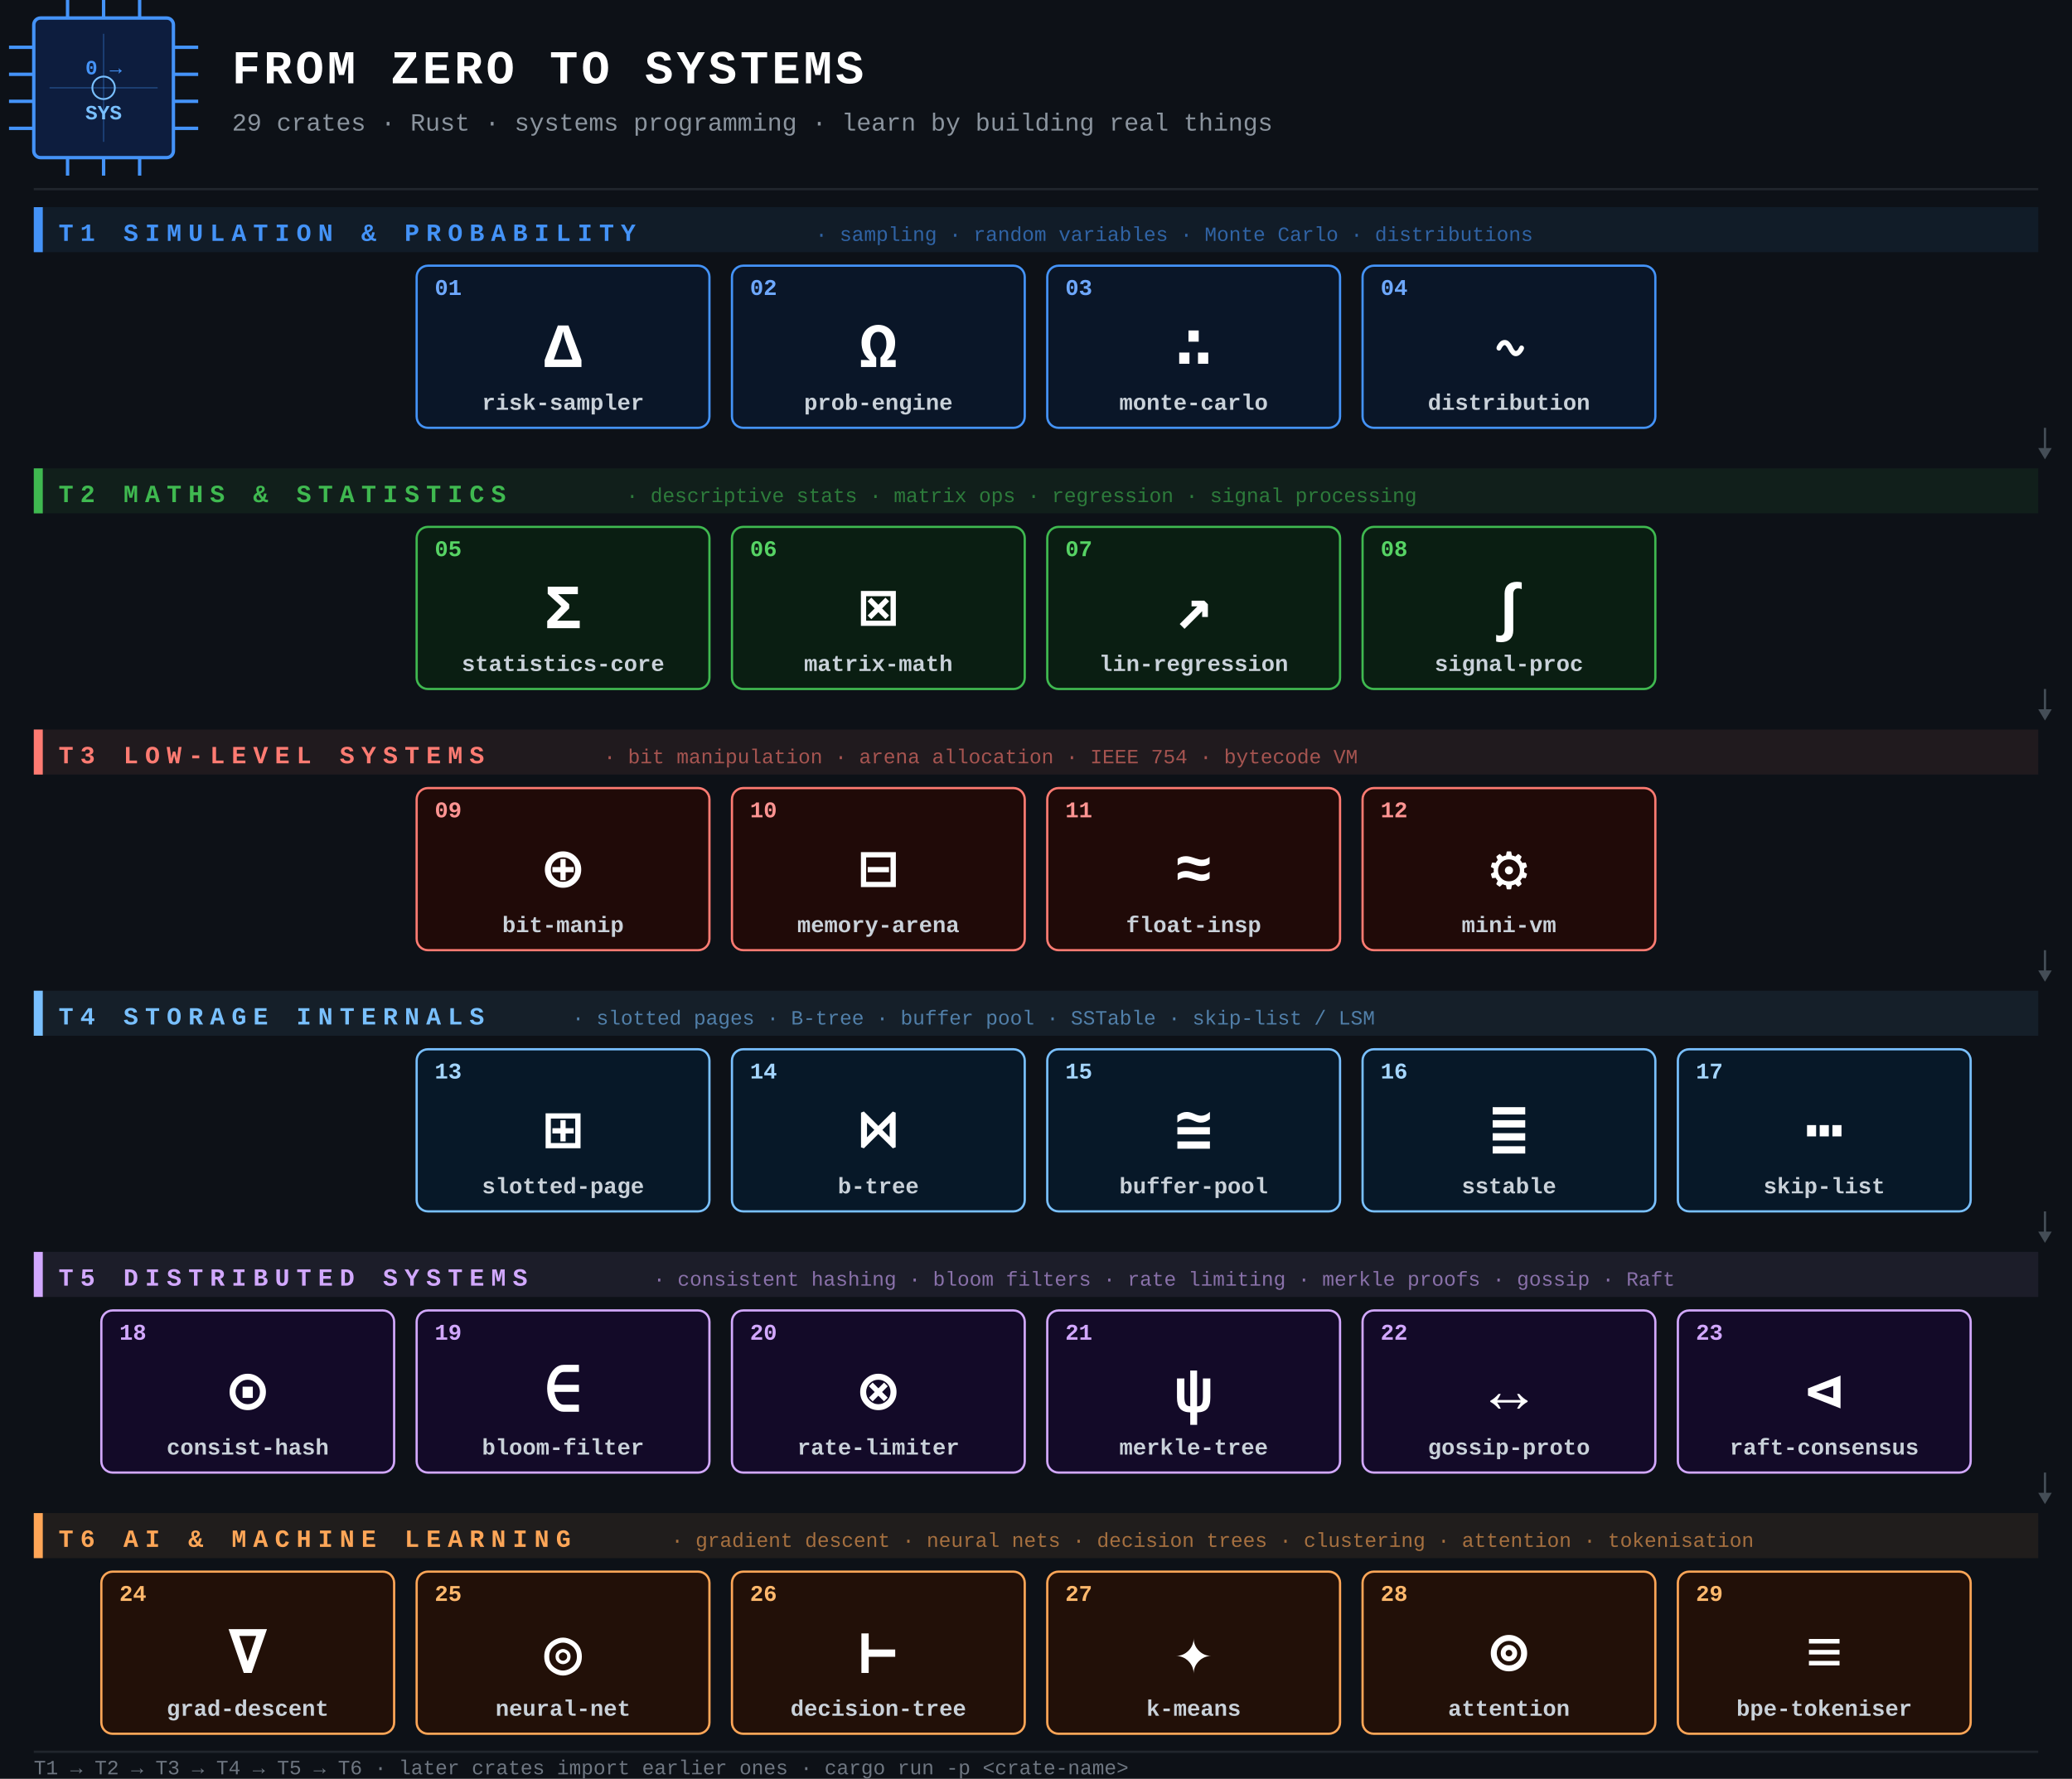
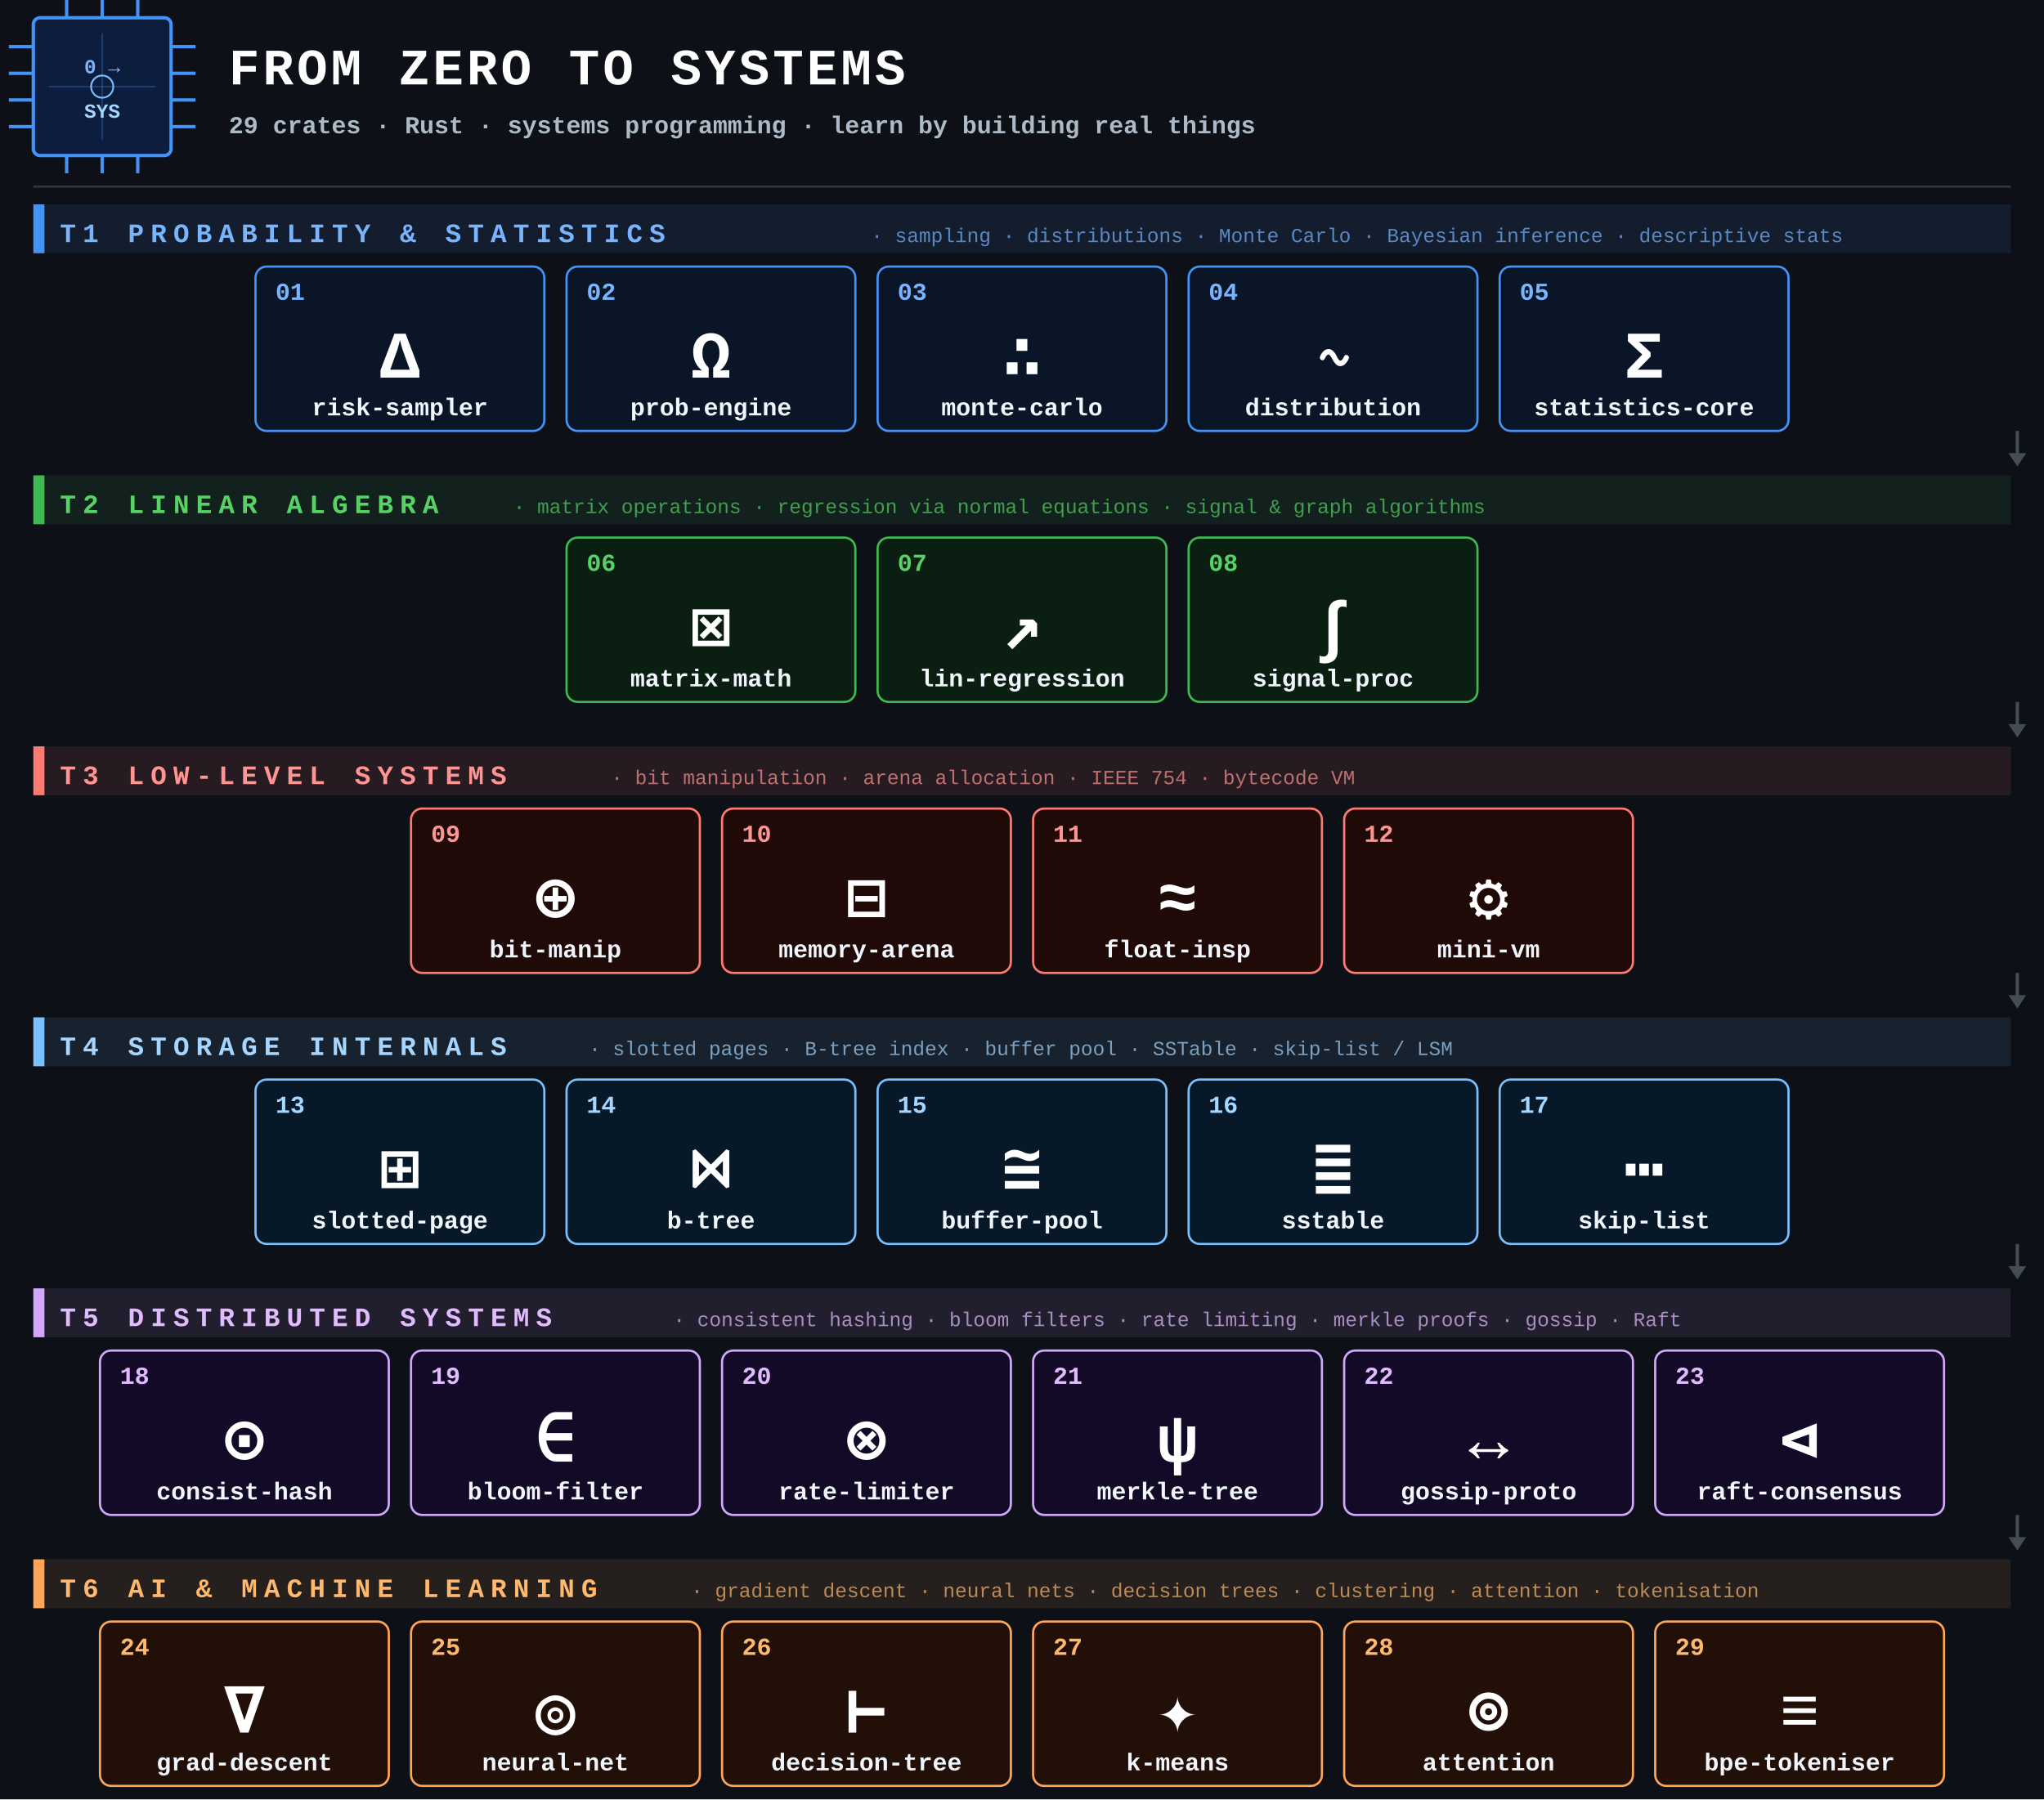
- <svg xmlns="http://www.w3.org/2000/svg" width="920" height="790" viewBox="0 0 920 790">
-   <rect width="920" height="790" fill="#0d1117" />
+ <svg xmlns="http://www.w3.org/2000/svg" width="920" height="810" viewBox="0 0 920 810">
+   <rect width="920" height="810" fill="#0d1117" />
  <rect x="15" y="8" width="62" height="62" fill="#0d1d3e" stroke="#4493f8" stroke-width="1.5" rx="3" />
  <line x1="4" y1="21" x2="15" y2="21" stroke="#4493f8" stroke-width="1.5" />
  <line x1="4" y1="33" x2="15" y2="33" stroke="#4493f8" stroke-width="1.5" />
  <line x1="4" y1="45" x2="15" y2="45" stroke="#4493f8" stroke-width="1.5" />
  <line x1="4" y1="57" x2="15" y2="57" stroke="#4493f8" stroke-width="1.5" />
  <line x1="77" y1="21" x2="88" y2="21" stroke="#4493f8" stroke-width="1.5" />
  <line x1="77" y1="33" x2="88" y2="33" stroke="#4493f8" stroke-width="1.5" />
  <line x1="77" y1="45" x2="88" y2="45" stroke="#4493f8" stroke-width="1.5" />
  <line x1="77" y1="57" x2="88" y2="57" stroke="#4493f8" stroke-width="1.5" />
  <line x1="30" y1="0" x2="30" y2="8" stroke="#4493f8" stroke-width="1.5" />
  <line x1="46" y1="0" x2="46" y2="8" stroke="#4493f8" stroke-width="1.5" />
  <line x1="62" y1="0" x2="62" y2="8" stroke="#4493f8" stroke-width="1.5" />
  <line x1="30" y1="70" x2="30" y2="78" stroke="#4493f8" stroke-width="1.5" />
  <line x1="46" y1="70" x2="46" y2="78" stroke="#4493f8" stroke-width="1.5" />
  <line x1="62" y1="70" x2="62" y2="78" stroke="#4493f8" stroke-width="1.5" />
  <line x1="22" y1="39" x2="70" y2="39" stroke="#4493f8" stroke-width="0.5" opacity="0.4" />
  <line x1="46" y1="15" x2="46" y2="63" stroke="#4493f8" stroke-width="0.5" opacity="0.4" />
  <circle cx="46" cy="39" r="5" fill="none" stroke="#79c0ff" stroke-width="0.8" />
-   <text x="46" y="33" text-anchor="middle" fill="#4493f8" font-family="'Courier New',monospace" font-size="9" font-weight="bold">0 →</text>
-   <text x="46" y="53" text-anchor="middle" fill="#79c0ff" font-family="'Courier New',monospace" font-size="9" font-weight="bold">SYS</text>
-   <text x="103" y="37" fill="#ffffff" font-family="'Courier New',monospace" font-size="21" font-weight="bold" letter-spacing="1.5">FROM ZERO TO SYSTEMS</text>
-   <text x="103" y="58" fill="#8b949e" font-family="'Courier New',monospace" font-size="11">29 crates  ·  Rust  ·  systems programming  ·  learn by building real things</text>
-   <line x1="15" y1="84" x2="905" y2="84" stroke="#21262d" stroke-width="1" />
-   <rect x="15" y="92" width="890" height="20" fill="#4493f8" opacity="0.08" />
-   <rect x="15" y="92" width="4" height="20" fill="#4493f8" />
-   <text x="26" y="107" fill="#4493f8" font-family="'Courier New',monospace" font-size="11" font-weight="bold" letter-spacing="3">T1  SIMULATION &amp; PROBABILITY</text>
-   <text x="362" y="107" fill="#4493f8" font-family="'Courier New',monospace" font-size="9" opacity="0.6">  ·  sampling  ·  random variables  ·  Monte Carlo  ·  distributions</text>
-   <rect x="185" y="118" width="130" height="72" fill="#0a1628" stroke="#4493f8" stroke-width="1" rx="5" />
-   <text x="193" y="131" fill="#6ea8fe" font-family="'Courier New',monospace" font-size="10" font-weight="bold">01</text>
-   <text x="250" y="163" text-anchor="middle" fill="#ffffff" font-family="'Courier New',monospace" font-size="28" font-weight="bold">Δ</text>
-   <text x="250" y="182" text-anchor="middle" fill="#c9d1d9" font-family="'Courier New',monospace" font-size="10" font-weight="bold">risk-sampler</text>
-   <rect x="325" y="118" width="130" height="72" fill="#0a1628" stroke="#4493f8" stroke-width="1" rx="5" />
-   <text x="333" y="131" fill="#6ea8fe" font-family="'Courier New',monospace" font-size="10" font-weight="bold">02</text>
-   <text x="390" y="163" text-anchor="middle" fill="#ffffff" font-family="'Courier New',monospace" font-size="28" font-weight="bold">Ω</text>
-   <text x="390" y="182" text-anchor="middle" fill="#c9d1d9" font-family="'Courier New',monospace" font-size="10" font-weight="bold">prob-engine</text>
-   <rect x="465" y="118" width="130" height="72" fill="#0a1628" stroke="#4493f8" stroke-width="1" rx="5" />
-   <text x="473" y="131" fill="#6ea8fe" font-family="'Courier New',monospace" font-size="10" font-weight="bold">03</text>
-   <text x="530" y="163" text-anchor="middle" fill="#ffffff" font-family="'Courier New',monospace" font-size="28" font-weight="bold">∴</text>
-   <text x="530" y="182" text-anchor="middle" fill="#c9d1d9" font-family="'Courier New',monospace" font-size="10" font-weight="bold">monte-carlo</text>
-   <rect x="605" y="118" width="130" height="72" fill="#0a1628" stroke="#4493f8" stroke-width="1" rx="5" />
-   <text x="613" y="131" fill="#6ea8fe" font-family="'Courier New',monospace" font-size="10" font-weight="bold">04</text>
-   <text x="670" y="163" text-anchor="middle" fill="#ffffff" font-family="'Courier New',monospace" font-size="28" font-weight="bold">∿</text>
-   <text x="670" y="182" text-anchor="middle" fill="#c9d1d9" font-family="'Courier New',monospace" font-size="10" font-weight="bold">distribution</text>
-   <line x1="908" y1="190" x2="908" y2="200" stroke="#444d56" stroke-width="1" />
-   <polygon points="905,199 908,204 911,199" fill="#444d56" />
-   <rect x="15" y="208" width="890" height="20" fill="#3fb950" opacity="0.08" />
-   <rect x="15" y="208" width="4" height="20" fill="#3fb950" />
-   <text x="26" y="223" fill="#3fb950" font-family="'Courier New',monospace" font-size="11" font-weight="bold" letter-spacing="3">T2  MATHS &amp; STATISTICS</text>
-   <text x="278" y="223" fill="#3fb950" font-family="'Courier New',monospace" font-size="9" opacity="0.6">  ·  descriptive stats  ·  matrix ops  ·  regression  ·  signal processing</text>
-   <rect x="185" y="234" width="130" height="72" fill="#0a1e12" stroke="#3fb950" stroke-width="1" rx="5" />
-   <text x="193" y="247" fill="#56d364" font-family="'Courier New',monospace" font-size="10" font-weight="bold">05</text>
-   <text x="250" y="279" text-anchor="middle" fill="#ffffff" font-family="'Courier New',monospace" font-size="28" font-weight="bold">Σ</text>
-   <text x="250" y="298" text-anchor="middle" fill="#c9d1d9" font-family="'Courier New',monospace" font-size="10" font-weight="bold">statistics-core</text>
-   <rect x="325" y="234" width="130" height="72" fill="#0a1e12" stroke="#3fb950" stroke-width="1" rx="5" />
-   <text x="333" y="247" fill="#56d364" font-family="'Courier New',monospace" font-size="10" font-weight="bold">06</text>
-   <text x="390" y="279" text-anchor="middle" fill="#ffffff" font-family="'Courier New',monospace" font-size="28" font-weight="bold">⊠</text>
-   <text x="390" y="298" text-anchor="middle" fill="#c9d1d9" font-family="'Courier New',monospace" font-size="10" font-weight="bold">matrix-math</text>
-   <rect x="465" y="234" width="130" height="72" fill="#0a1e12" stroke="#3fb950" stroke-width="1" rx="5" />
-   <text x="473" y="247" fill="#56d364" font-family="'Courier New',monospace" font-size="10" font-weight="bold">07</text>
-   <text x="530" y="279" text-anchor="middle" fill="#ffffff" font-family="'Courier New',monospace" font-size="28" font-weight="bold">↗</text>
-   <text x="530" y="298" text-anchor="middle" fill="#c9d1d9" font-family="'Courier New',monospace" font-size="10" font-weight="bold">lin-regression</text>
-   <rect x="605" y="234" width="130" height="72" fill="#0a1e12" stroke="#3fb950" stroke-width="1" rx="5" />
-   <text x="613" y="247" fill="#56d364" font-family="'Courier New',monospace" font-size="10" font-weight="bold">08</text>
-   <text x="670" y="279" text-anchor="middle" fill="#ffffff" font-family="'Courier New',monospace" font-size="28" font-weight="bold">∫</text>
-   <text x="670" y="298" text-anchor="middle" fill="#c9d1d9" font-family="'Courier New',monospace" font-size="10" font-weight="bold">signal-proc</text>
-   <line x1="908" y1="306" x2="908" y2="316" stroke="#444d56" stroke-width="1" />
-   <polygon points="905,315 908,320 911,315" fill="#444d56" />
-   <rect x="15" y="324" width="890" height="20" fill="#ff7b72" opacity="0.08" />
-   <rect x="15" y="324" width="4" height="20" fill="#ff7b72" />
-   <text x="26" y="339" fill="#ff7b72" font-family="'Courier New',monospace" font-size="11" font-weight="bold" letter-spacing="3">T3  LOW-LEVEL SYSTEMS</text>
-   <text x="268" y="339" fill="#ff7b72" font-family="'Courier New',monospace" font-size="9" opacity="0.6">  ·  bit manipulation  ·  arena allocation  ·  IEEE 754  ·  bytecode VM</text>
-   <rect x="185" y="350" width="130" height="72" fill="#200a08" stroke="#ff7b72" stroke-width="1" rx="5" />
-   <text x="193" y="363" fill="#ff9492" font-family="'Courier New',monospace" font-size="10" font-weight="bold">09</text>
-   <text x="250" y="395" text-anchor="middle" fill="#ffffff" font-family="'Courier New',monospace" font-size="28" font-weight="bold">⊕</text>
-   <text x="250" y="414" text-anchor="middle" fill="#c9d1d9" font-family="'Courier New',monospace" font-size="10" font-weight="bold">bit-manip</text>
-   <rect x="325" y="350" width="130" height="72" fill="#200a08" stroke="#ff7b72" stroke-width="1" rx="5" />
-   <text x="333" y="363" fill="#ff9492" font-family="'Courier New',monospace" font-size="10" font-weight="bold">10</text>
-   <text x="390" y="395" text-anchor="middle" fill="#ffffff" font-family="'Courier New',monospace" font-size="28" font-weight="bold">⊟</text>
-   <text x="390" y="414" text-anchor="middle" fill="#c9d1d9" font-family="'Courier New',monospace" font-size="10" font-weight="bold">memory-arena</text>
-   <rect x="465" y="350" width="130" height="72" fill="#200a08" stroke="#ff7b72" stroke-width="1" rx="5" />
-   <text x="473" y="363" fill="#ff9492" font-family="'Courier New',monospace" font-size="10" font-weight="bold">11</text>
-   <text x="530" y="395" text-anchor="middle" fill="#ffffff" font-family="'Courier New',monospace" font-size="28" font-weight="bold">≈</text>
-   <text x="530" y="414" text-anchor="middle" fill="#c9d1d9" font-family="'Courier New',monospace" font-size="10" font-weight="bold">float-insp</text>
-   <rect x="605" y="350" width="130" height="72" fill="#200a08" stroke="#ff7b72" stroke-width="1" rx="5" />
-   <text x="613" y="363" fill="#ff9492" font-family="'Courier New',monospace" font-size="10" font-weight="bold">12</text>
-   <text x="670" y="395" text-anchor="middle" fill="#ffffff" font-family="'Courier New',monospace" font-size="28" font-weight="bold">⚙</text>
-   <text x="670" y="414" text-anchor="middle" fill="#c9d1d9" font-family="'Courier New',monospace" font-size="10" font-weight="bold">mini-vm</text>
-   <line x1="908" y1="422" x2="908" y2="432" stroke="#444d56" stroke-width="1" />
-   <polygon points="905,431 908,436 911,431" fill="#444d56" />
-   <rect x="15" y="440" width="890" height="20" fill="#79c0ff" opacity="0.08" />
-   <rect x="15" y="440" width="4" height="20" fill="#79c0ff" />
-   <text x="26" y="455" fill="#79c0ff" font-family="'Courier New',monospace" font-size="11" font-weight="bold" letter-spacing="3">T4  STORAGE INTERNALS</text>
-   <text x="254" y="455" fill="#79c0ff" font-family="'Courier New',monospace" font-size="9" opacity="0.6">  ·  slotted pages  ·  B-tree  ·  buffer pool  ·  SSTable  ·  skip-list / LSM</text>
-   <rect x="185" y="466" width="130" height="72" fill="#071828" stroke="#79c0ff" stroke-width="1" rx="5" />
-   <text x="193" y="479" fill="#a5d6ff" font-family="'Courier New',monospace" font-size="10" font-weight="bold">13</text>
-   <text x="250" y="511" text-anchor="middle" fill="#ffffff" font-family="'Courier New',monospace" font-size="28" font-weight="bold">⊞</text>
-   <text x="250" y="530" text-anchor="middle" fill="#c9d1d9" font-family="'Courier New',monospace" font-size="10" font-weight="bold">slotted-page</text>
-   <rect x="325" y="466" width="130" height="72" fill="#071828" stroke="#79c0ff" stroke-width="1" rx="5" />
-   <text x="333" y="479" fill="#a5d6ff" font-family="'Courier New',monospace" font-size="10" font-weight="bold">14</text>
-   <text x="390" y="511" text-anchor="middle" fill="#ffffff" font-family="'Courier New',monospace" font-size="28" font-weight="bold">⋈</text>
-   <text x="390" y="530" text-anchor="middle" fill="#c9d1d9" font-family="'Courier New',monospace" font-size="10" font-weight="bold">b-tree</text>
-   <rect x="465" y="466" width="130" height="72" fill="#071828" stroke="#79c0ff" stroke-width="1" rx="5" />
-   <text x="473" y="479" fill="#a5d6ff" font-family="'Courier New',monospace" font-size="10" font-weight="bold">15</text>
-   <text x="530" y="511" text-anchor="middle" fill="#ffffff" font-family="'Courier New',monospace" font-size="28" font-weight="bold">≅</text>
-   <text x="530" y="530" text-anchor="middle" fill="#c9d1d9" font-family="'Courier New',monospace" font-size="10" font-weight="bold">buffer-pool</text>
-   <rect x="605" y="466" width="130" height="72" fill="#071828" stroke="#79c0ff" stroke-width="1" rx="5" />
-   <text x="613" y="479" fill="#a5d6ff" font-family="'Courier New',monospace" font-size="10" font-weight="bold">16</text>
-   <text x="670" y="511" text-anchor="middle" fill="#ffffff" font-family="'Courier New',monospace" font-size="28" font-weight="bold">≣</text>
-   <text x="670" y="530" text-anchor="middle" fill="#c9d1d9" font-family="'Courier New',monospace" font-size="10" font-weight="bold">sstable</text>
-   <rect x="745" y="466" width="130" height="72" fill="#071828" stroke="#79c0ff" stroke-width="1" rx="5" />
-   <text x="753" y="479" fill="#a5d6ff" font-family="'Courier New',monospace" font-size="10" font-weight="bold">17</text>
-   <text x="810" y="511" text-anchor="middle" fill="#ffffff" font-family="'Courier New',monospace" font-size="28" font-weight="bold">⋯</text>
-   <text x="810" y="530" text-anchor="middle" fill="#c9d1d9" font-family="'Courier New',monospace" font-size="10" font-weight="bold">skip-list</text>
-   <line x1="908" y1="538" x2="908" y2="548" stroke="#444d56" stroke-width="1" />
-   <polygon points="905,547 908,552 911,547" fill="#444d56" />
-   <rect x="15" y="556" width="890" height="20" fill="#d2a8ff" opacity="0.08" />
-   <rect x="15" y="556" width="4" height="20" fill="#d2a8ff" />
-   <text x="26" y="571" fill="#d2a8ff" font-family="'Courier New',monospace" font-size="11" font-weight="bold" letter-spacing="3">T5  DISTRIBUTED SYSTEMS</text>
-   <text x="290" y="571" fill="#d2a8ff" font-family="'Courier New',monospace" font-size="9" opacity="0.6">  ·  consistent hashing  ·  bloom filters  ·  rate limiting  ·  merkle proofs  ·  gossip  ·  Raft</text>
-   <rect x="45" y="582" width="130" height="72" fill="#130a28" stroke="#d2a8ff" stroke-width="1" rx="5" />
-   <text x="53" y="595" fill="#d2a8ff" font-family="'Courier New',monospace" font-size="10" font-weight="bold">18</text>
-   <text x="110" y="627" text-anchor="middle" fill="#ffffff" font-family="'Courier New',monospace" font-size="28" font-weight="bold">⊙</text>
-   <text x="110" y="646" text-anchor="middle" fill="#c9d1d9" font-family="'Courier New',monospace" font-size="10" font-weight="bold">consist-hash</text>
-   <rect x="185" y="582" width="130" height="72" fill="#130a28" stroke="#d2a8ff" stroke-width="1" rx="5" />
-   <text x="193" y="595" fill="#d2a8ff" font-family="'Courier New',monospace" font-size="10" font-weight="bold">19</text>
-   <text x="250" y="627" text-anchor="middle" fill="#ffffff" font-family="'Courier New',monospace" font-size="28" font-weight="bold">∈</text>
-   <text x="250" y="646" text-anchor="middle" fill="#c9d1d9" font-family="'Courier New',monospace" font-size="10" font-weight="bold">bloom-filter</text>
-   <rect x="325" y="582" width="130" height="72" fill="#130a28" stroke="#d2a8ff" stroke-width="1" rx="5" />
-   <text x="333" y="595" fill="#d2a8ff" font-family="'Courier New',monospace" font-size="10" font-weight="bold">20</text>
-   <text x="390" y="627" text-anchor="middle" fill="#ffffff" font-family="'Courier New',monospace" font-size="28" font-weight="bold">⊗</text>
-   <text x="390" y="646" text-anchor="middle" fill="#c9d1d9" font-family="'Courier New',monospace" font-size="10" font-weight="bold">rate-limiter</text>
-   <rect x="465" y="582" width="130" height="72" fill="#130a28" stroke="#d2a8ff" stroke-width="1" rx="5" />
-   <text x="473" y="595" fill="#d2a8ff" font-family="'Courier New',monospace" font-size="10" font-weight="bold">21</text>
-   <text x="530" y="627" text-anchor="middle" fill="#ffffff" font-family="'Courier New',monospace" font-size="28" font-weight="bold">ψ</text>
-   <text x="530" y="646" text-anchor="middle" fill="#c9d1d9" font-family="'Courier New',monospace" font-size="10" font-weight="bold">merkle-tree</text>
-   <rect x="605" y="582" width="130" height="72" fill="#130a28" stroke="#d2a8ff" stroke-width="1" rx="5" />
-   <text x="613" y="595" fill="#d2a8ff" font-family="'Courier New',monospace" font-size="10" font-weight="bold">22</text>
-   <text x="670" y="627" text-anchor="middle" fill="#ffffff" font-family="'Courier New',monospace" font-size="28" font-weight="bold">↔</text>
-   <text x="670" y="646" text-anchor="middle" fill="#c9d1d9" font-family="'Courier New',monospace" font-size="10" font-weight="bold">gossip-proto</text>
-   <rect x="745" y="582" width="130" height="72" fill="#130a28" stroke="#d2a8ff" stroke-width="1" rx="5" />
-   <text x="753" y="595" fill="#d2a8ff" font-family="'Courier New',monospace" font-size="10" font-weight="bold">23</text>
-   <text x="810" y="627" text-anchor="middle" fill="#ffffff" font-family="'Courier New',monospace" font-size="28" font-weight="bold">⊲</text>
-   <text x="810" y="646" text-anchor="middle" fill="#c9d1d9" font-family="'Courier New',monospace" font-size="10" font-weight="bold">raft-consensus</text>
-   <line x1="908" y1="654" x2="908" y2="664" stroke="#444d56" stroke-width="1" />
-   <polygon points="905,663 908,668 911,663" fill="#444d56" />
-   <rect x="15" y="672" width="890" height="20" fill="#ffa657" opacity="0.08" />
-   <rect x="15" y="672" width="4" height="20" fill="#ffa657" />
-   <text x="26" y="687" fill="#ffa657" font-family="'Courier New',monospace" font-size="11" font-weight="bold" letter-spacing="3">T6  AI &amp; MACHINE LEARNING</text>
-   <text x="298" y="687" fill="#ffa657" font-family="'Courier New',monospace" font-size="9" opacity="0.6">  ·  gradient descent  ·  neural nets  ·  decision trees  ·  clustering  ·  attention  ·  tokenisation</text>
-   <rect x="45" y="698" width="130" height="72" fill="#221008" stroke="#ffa657" stroke-width="1" rx="5" />
-   <text x="53" y="711" fill="#ffb86c" font-family="'Courier New',monospace" font-size="10" font-weight="bold">24</text>
-   <text x="110" y="743" text-anchor="middle" fill="#ffffff" font-family="'Courier New',monospace" font-size="28" font-weight="bold">∇</text>
-   <text x="110" y="762" text-anchor="middle" fill="#c9d1d9" font-family="'Courier New',monospace" font-size="10" font-weight="bold">grad-descent</text>
-   <rect x="185" y="698" width="130" height="72" fill="#221008" stroke="#ffa657" stroke-width="1" rx="5" />
-   <text x="193" y="711" fill="#ffb86c" font-family="'Courier New',monospace" font-size="10" font-weight="bold">25</text>
-   <text x="250" y="743" text-anchor="middle" fill="#ffffff" font-family="'Courier New',monospace" font-size="28" font-weight="bold">◎</text>
-   <text x="250" y="762" text-anchor="middle" fill="#c9d1d9" font-family="'Courier New',monospace" font-size="10" font-weight="bold">neural-net</text>
-   <rect x="325" y="698" width="130" height="72" fill="#221008" stroke="#ffa657" stroke-width="1" rx="5" />
-   <text x="333" y="711" fill="#ffb86c" font-family="'Courier New',monospace" font-size="10" font-weight="bold">26</text>
-   <text x="390" y="743" text-anchor="middle" fill="#ffffff" font-family="'Courier New',monospace" font-size="28" font-weight="bold">⊢</text>
-   <text x="390" y="762" text-anchor="middle" fill="#c9d1d9" font-family="'Courier New',monospace" font-size="10" font-weight="bold">decision-tree</text>
-   <rect x="465" y="698" width="130" height="72" fill="#221008" stroke="#ffa657" stroke-width="1" rx="5" />
-   <text x="473" y="711" fill="#ffb86c" font-family="'Courier New',monospace" font-size="10" font-weight="bold">27</text>
-   <text x="530" y="743" text-anchor="middle" fill="#ffffff" font-family="'Courier New',monospace" font-size="28" font-weight="bold">✦</text>
-   <text x="530" y="762" text-anchor="middle" fill="#c9d1d9" font-family="'Courier New',monospace" font-size="10" font-weight="bold">k-means</text>
-   <rect x="605" y="698" width="130" height="72" fill="#221008" stroke="#ffa657" stroke-width="1" rx="5" />
-   <text x="613" y="711" fill="#ffb86c" font-family="'Courier New',monospace" font-size="10" font-weight="bold">28</text>
-   <text x="670" y="743" text-anchor="middle" fill="#ffffff" font-family="'Courier New',monospace" font-size="28" font-weight="bold">⊚</text>
-   <text x="670" y="762" text-anchor="middle" fill="#c9d1d9" font-family="'Courier New',monospace" font-size="10" font-weight="bold">attention</text>
-   <rect x="745" y="698" width="130" height="72" fill="#221008" stroke="#ffa657" stroke-width="1" rx="5" />
-   <text x="753" y="711" fill="#ffb86c" font-family="'Courier New',monospace" font-size="10" font-weight="bold">29</text>
-   <text x="810" y="743" text-anchor="middle" fill="#ffffff" font-family="'Courier New',monospace" font-size="28" font-weight="bold">≡</text>
-   <text x="810" y="762" text-anchor="middle" fill="#c9d1d9" font-family="'Courier New',monospace" font-size="10" font-weight="bold">bpe-tokeniser</text>
-   <line x1="15" y1="778" x2="905" y2="778" stroke="#21262d" stroke-width="1" />
-   <text x="15" y="788" fill="#6e7681" font-family="'Courier New',monospace" font-size="9">T1 → T2 → T3 → T4 → T5 → T6  ·  later crates import earlier ones  ·  cargo run -p &lt;crate-name&gt;</text>
+   <text x="46" y="33" text-anchor="middle" fill="#79b4ff" font-family="'Courier New',monospace" font-size="9" font-weight="bold">0 →</text>
+   <text x="46" y="53" text-anchor="middle" fill="#a5d6ff" font-family="'Courier New',monospace" font-size="9" font-weight="bold">SYS</text>
+   <text x="103" y="38" fill="#ffffff" font-family="'Courier New',monospace" font-size="23" font-weight="bold" letter-spacing="1.5">FROM ZERO TO SYSTEMS</text>
+   <text x="103" y="60" fill="#adbac7" font-family="'Courier New',monospace" font-size="11" font-weight="bold">29 crates  ·  Rust  ·  systems programming  ·  learn by building real things</text>
+   <line x1="15" y1="84" x2="905" y2="84" stroke="#30363d" stroke-width="1" />
+   <rect x="15" y="92" width="890" height="22" fill="#4493f8" opacity="0.10" />
+   <rect x="15" y="92" width="5" height="22" fill="#4493f8" />
+   <text x="27" y="109" fill="#79b4ff" font-family="'Courier New',monospace" font-size="12" font-weight="bold" letter-spacing="3">T1  PROBABILITY &amp; STATISTICS</text>
+   <text x="392" y="109" fill="#79b4ff" font-family="'Courier New',monospace" font-size="9" opacity="0.7">  ·  sampling  ·  distributions  ·  Monte Carlo  ·  Bayesian inference  ·  descriptive stats</text>
+   <rect x="115" y="120" width="130" height="74" fill="#0a1628" stroke="#4493f8" stroke-width="1" rx="5" />
+   <text x="124" y="135" fill="#79b4ff" font-family="'Courier New',monospace" font-size="11" font-weight="bold">01</text>
+   <text x="180" y="170" text-anchor="middle" fill="#ffffff" font-family="'Courier New',monospace" font-size="30" font-weight="bold">Δ</text>
+   <text x="180" y="187" text-anchor="middle" fill="#f0f6fc" font-family="'Courier New',monospace" font-size="11" font-weight="bold">risk-sampler</text>
+   <rect x="255" y="120" width="130" height="74" fill="#0a1628" stroke="#4493f8" stroke-width="1" rx="5" />
+   <text x="264" y="135" fill="#79b4ff" font-family="'Courier New',monospace" font-size="11" font-weight="bold">02</text>
+   <text x="320" y="170" text-anchor="middle" fill="#ffffff" font-family="'Courier New',monospace" font-size="30" font-weight="bold">Ω</text>
+   <text x="320" y="187" text-anchor="middle" fill="#f0f6fc" font-family="'Courier New',monospace" font-size="11" font-weight="bold">prob-engine</text>
+   <rect x="395" y="120" width="130" height="74" fill="#0a1628" stroke="#4493f8" stroke-width="1" rx="5" />
+   <text x="404" y="135" fill="#79b4ff" font-family="'Courier New',monospace" font-size="11" font-weight="bold">03</text>
+   <text x="460" y="170" text-anchor="middle" fill="#ffffff" font-family="'Courier New',monospace" font-size="30" font-weight="bold">∴</text>
+   <text x="460" y="187" text-anchor="middle" fill="#f0f6fc" font-family="'Courier New',monospace" font-size="11" font-weight="bold">monte-carlo</text>
+   <rect x="535" y="120" width="130" height="74" fill="#0a1628" stroke="#4493f8" stroke-width="1" rx="5" />
+   <text x="544" y="135" fill="#79b4ff" font-family="'Courier New',monospace" font-size="11" font-weight="bold">04</text>
+   <text x="600" y="170" text-anchor="middle" fill="#ffffff" font-family="'Courier New',monospace" font-size="30" font-weight="bold">∿</text>
+   <text x="600" y="187" text-anchor="middle" fill="#f0f6fc" font-family="'Courier New',monospace" font-size="11" font-weight="bold">distribution</text>
+   <rect x="675" y="120" width="130" height="74" fill="#0a1628" stroke="#4493f8" stroke-width="1" rx="5" />
+   <text x="684" y="135" fill="#79b4ff" font-family="'Courier New',monospace" font-size="11" font-weight="bold">05</text>
+   <text x="740" y="170" text-anchor="middle" fill="#ffffff" font-family="'Courier New',monospace" font-size="30" font-weight="bold">Σ</text>
+   <text x="740" y="187" text-anchor="middle" fill="#f0f6fc" font-family="'Courier New',monospace" font-size="11" font-weight="bold">statistics-core</text>
+   <line x1="908" y1="194" x2="908" y2="206" stroke="#444d56" stroke-width="1.5" />
+   <polygon points="904,204 908,210 912,204" fill="#444d56" />
+   <rect x="15" y="214" width="890" height="22" fill="#3fb950" opacity="0.10" />
+   <rect x="15" y="214" width="5" height="22" fill="#3fb950" />
+   <text x="27" y="231" fill="#56d364" font-family="'Courier New',monospace" font-size="12" font-weight="bold" letter-spacing="3">T2  LINEAR ALGEBRA</text>
+   <text x="231" y="231" fill="#56d364" font-family="'Courier New',monospace" font-size="9" opacity="0.7">  ·  matrix operations  ·  regression via normal equations  ·  signal &amp; graph algorithms</text>
+   <rect x="255" y="242" width="130" height="74" fill="#0a1e12" stroke="#3fb950" stroke-width="1" rx="5" />
+   <text x="264" y="257" fill="#56d364" font-family="'Courier New',monospace" font-size="11" font-weight="bold">06</text>
+   <text x="320" y="292" text-anchor="middle" fill="#ffffff" font-family="'Courier New',monospace" font-size="30" font-weight="bold">⊠</text>
+   <text x="320" y="309" text-anchor="middle" fill="#f0f6fc" font-family="'Courier New',monospace" font-size="11" font-weight="bold">matrix-math</text>
+   <rect x="395" y="242" width="130" height="74" fill="#0a1e12" stroke="#3fb950" stroke-width="1" rx="5" />
+   <text x="404" y="257" fill="#56d364" font-family="'Courier New',monospace" font-size="11" font-weight="bold">07</text>
+   <text x="460" y="292" text-anchor="middle" fill="#ffffff" font-family="'Courier New',monospace" font-size="30" font-weight="bold">↗</text>
+   <text x="460" y="309" text-anchor="middle" fill="#f0f6fc" font-family="'Courier New',monospace" font-size="11" font-weight="bold">lin-regression</text>
+   <rect x="535" y="242" width="130" height="74" fill="#0a1e12" stroke="#3fb950" stroke-width="1" rx="5" />
+   <text x="544" y="257" fill="#56d364" font-family="'Courier New',monospace" font-size="11" font-weight="bold">08</text>
+   <text x="600" y="292" text-anchor="middle" fill="#ffffff" font-family="'Courier New',monospace" font-size="30" font-weight="bold">∫</text>
+   <text x="600" y="309" text-anchor="middle" fill="#f0f6fc" font-family="'Courier New',monospace" font-size="11" font-weight="bold">signal-proc</text>
+   <line x1="908" y1="316" x2="908" y2="328" stroke="#444d56" stroke-width="1.5" />
+   <polygon points="904,326 908,332 912,326" fill="#444d56" />
+   <rect x="15" y="336" width="890" height="22" fill="#ff7b72" opacity="0.10" />
+   <rect x="15" y="336" width="5" height="22" fill="#ff7b72" />
+   <text x="27" y="353" fill="#ff9492" font-family="'Courier New',monospace" font-size="12" font-weight="bold" letter-spacing="3">T3  LOW-LEVEL SYSTEMS</text>
+   <text x="275" y="353" fill="#ff9492" font-family="'Courier New',monospace" font-size="9" opacity="0.7">  ·  bit manipulation  ·  arena allocation  ·  IEEE 754  ·  bytecode VM</text>
+   <rect x="185" y="364" width="130" height="74" fill="#200a08" stroke="#ff7b72" stroke-width="1" rx="5" />
+   <text x="194" y="379" fill="#ff9492" font-family="'Courier New',monospace" font-size="11" font-weight="bold">09</text>
+   <text x="250" y="414" text-anchor="middle" fill="#ffffff" font-family="'Courier New',monospace" font-size="30" font-weight="bold">⊕</text>
+   <text x="250" y="431" text-anchor="middle" fill="#f0f6fc" font-family="'Courier New',monospace" font-size="11" font-weight="bold">bit-manip</text>
+   <rect x="325" y="364" width="130" height="74" fill="#200a08" stroke="#ff7b72" stroke-width="1" rx="5" />
+   <text x="334" y="379" fill="#ff9492" font-family="'Courier New',monospace" font-size="11" font-weight="bold">10</text>
+   <text x="390" y="414" text-anchor="middle" fill="#ffffff" font-family="'Courier New',monospace" font-size="30" font-weight="bold">⊟</text>
+   <text x="390" y="431" text-anchor="middle" fill="#f0f6fc" font-family="'Courier New',monospace" font-size="11" font-weight="bold">memory-arena</text>
+   <rect x="465" y="364" width="130" height="74" fill="#200a08" stroke="#ff7b72" stroke-width="1" rx="5" />
+   <text x="474" y="379" fill="#ff9492" font-family="'Courier New',monospace" font-size="11" font-weight="bold">11</text>
+   <text x="530" y="414" text-anchor="middle" fill="#ffffff" font-family="'Courier New',monospace" font-size="30" font-weight="bold">≈</text>
+   <text x="530" y="431" text-anchor="middle" fill="#f0f6fc" font-family="'Courier New',monospace" font-size="11" font-weight="bold">float-insp</text>
+   <rect x="605" y="364" width="130" height="74" fill="#200a08" stroke="#ff7b72" stroke-width="1" rx="5" />
+   <text x="614" y="379" fill="#ff9492" font-family="'Courier New',monospace" font-size="11" font-weight="bold">12</text>
+   <text x="670" y="414" text-anchor="middle" fill="#ffffff" font-family="'Courier New',monospace" font-size="30" font-weight="bold">⚙</text>
+   <text x="670" y="431" text-anchor="middle" fill="#f0f6fc" font-family="'Courier New',monospace" font-size="11" font-weight="bold">mini-vm</text>
+   <line x1="908" y1="438" x2="908" y2="450" stroke="#444d56" stroke-width="1.5" />
+   <polygon points="904,448 908,454 912,448" fill="#444d56" />
+   <rect x="15" y="458" width="890" height="22" fill="#79c0ff" opacity="0.10" />
+   <rect x="15" y="458" width="5" height="22" fill="#79c0ff" />
+   <text x="27" y="475" fill="#a5d6ff" font-family="'Courier New',monospace" font-size="12" font-weight="bold" letter-spacing="3">T4  STORAGE INTERNALS</text>
+   <text x="265" y="475" fill="#a5d6ff" font-family="'Courier New',monospace" font-size="9" opacity="0.7">  ·  slotted pages  ·  B-tree index  ·  buffer pool  ·  SSTable  ·  skip-list / LSM</text>
+   <rect x="115" y="486" width="130" height="74" fill="#071828" stroke="#79c0ff" stroke-width="1" rx="5" />
+   <text x="124" y="501" fill="#a5d6ff" font-family="'Courier New',monospace" font-size="11" font-weight="bold">13</text>
+   <text x="180" y="536" text-anchor="middle" fill="#ffffff" font-family="'Courier New',monospace" font-size="30" font-weight="bold">⊞</text>
+   <text x="180" y="553" text-anchor="middle" fill="#f0f6fc" font-family="'Courier New',monospace" font-size="11" font-weight="bold">slotted-page</text>
+   <rect x="255" y="486" width="130" height="74" fill="#071828" stroke="#79c0ff" stroke-width="1" rx="5" />
+   <text x="264" y="501" fill="#a5d6ff" font-family="'Courier New',monospace" font-size="11" font-weight="bold">14</text>
+   <text x="320" y="536" text-anchor="middle" fill="#ffffff" font-family="'Courier New',monospace" font-size="30" font-weight="bold">⋈</text>
+   <text x="320" y="553" text-anchor="middle" fill="#f0f6fc" font-family="'Courier New',monospace" font-size="11" font-weight="bold">b-tree</text>
+   <rect x="395" y="486" width="130" height="74" fill="#071828" stroke="#79c0ff" stroke-width="1" rx="5" />
+   <text x="404" y="501" fill="#a5d6ff" font-family="'Courier New',monospace" font-size="11" font-weight="bold">15</text>
+   <text x="460" y="536" text-anchor="middle" fill="#ffffff" font-family="'Courier New',monospace" font-size="30" font-weight="bold">≅</text>
+   <text x="460" y="553" text-anchor="middle" fill="#f0f6fc" font-family="'Courier New',monospace" font-size="11" font-weight="bold">buffer-pool</text>
+   <rect x="535" y="486" width="130" height="74" fill="#071828" stroke="#79c0ff" stroke-width="1" rx="5" />
+   <text x="544" y="501" fill="#a5d6ff" font-family="'Courier New',monospace" font-size="11" font-weight="bold">16</text>
+   <text x="600" y="536" text-anchor="middle" fill="#ffffff" font-family="'Courier New',monospace" font-size="30" font-weight="bold">≣</text>
+   <text x="600" y="553" text-anchor="middle" fill="#f0f6fc" font-family="'Courier New',monospace" font-size="11" font-weight="bold">sstable</text>
+   <rect x="675" y="486" width="130" height="74" fill="#071828" stroke="#79c0ff" stroke-width="1" rx="5" />
+   <text x="684" y="501" fill="#a5d6ff" font-family="'Courier New',monospace" font-size="11" font-weight="bold">17</text>
+   <text x="740" y="536" text-anchor="middle" fill="#ffffff" font-family="'Courier New',monospace" font-size="30" font-weight="bold">⋯</text>
+   <text x="740" y="553" text-anchor="middle" fill="#f0f6fc" font-family="'Courier New',monospace" font-size="11" font-weight="bold">skip-list</text>
+   <line x1="908" y1="560" x2="908" y2="572" stroke="#444d56" stroke-width="1.5" />
+   <polygon points="904,570 908,576 912,570" fill="#444d56" />
+   <rect x="15" y="580" width="890" height="22" fill="#d2a8ff" opacity="0.10" />
+   <rect x="15" y="580" width="5" height="22" fill="#d2a8ff" />
+   <text x="27" y="597" fill="#e2baff" font-family="'Courier New',monospace" font-size="12" font-weight="bold" letter-spacing="3">T5  DISTRIBUTED SYSTEMS</text>
+   <text x="303" y="597" fill="#e2baff" font-family="'Courier New',monospace" font-size="9" opacity="0.7">  ·  consistent hashing  ·  bloom filters  ·  rate limiting  ·  merkle proofs  ·  gossip  ·  Raft</text>
+   <rect x="45" y="608" width="130" height="74" fill="#130a28" stroke="#d2a8ff" stroke-width="1" rx="5" />
+   <text x="54" y="623" fill="#e2baff" font-family="'Courier New',monospace" font-size="11" font-weight="bold">18</text>
+   <text x="110" y="658" text-anchor="middle" fill="#ffffff" font-family="'Courier New',monospace" font-size="30" font-weight="bold">⊙</text>
+   <text x="110" y="675" text-anchor="middle" fill="#f0f6fc" font-family="'Courier New',monospace" font-size="11" font-weight="bold">consist-hash</text>
+   <rect x="185" y="608" width="130" height="74" fill="#130a28" stroke="#d2a8ff" stroke-width="1" rx="5" />
+   <text x="194" y="623" fill="#e2baff" font-family="'Courier New',monospace" font-size="11" font-weight="bold">19</text>
+   <text x="250" y="658" text-anchor="middle" fill="#ffffff" font-family="'Courier New',monospace" font-size="30" font-weight="bold">∈</text>
+   <text x="250" y="675" text-anchor="middle" fill="#f0f6fc" font-family="'Courier New',monospace" font-size="11" font-weight="bold">bloom-filter</text>
+   <rect x="325" y="608" width="130" height="74" fill="#130a28" stroke="#d2a8ff" stroke-width="1" rx="5" />
+   <text x="334" y="623" fill="#e2baff" font-family="'Courier New',monospace" font-size="11" font-weight="bold">20</text>
+   <text x="390" y="658" text-anchor="middle" fill="#ffffff" font-family="'Courier New',monospace" font-size="30" font-weight="bold">⊗</text>
+   <text x="390" y="675" text-anchor="middle" fill="#f0f6fc" font-family="'Courier New',monospace" font-size="11" font-weight="bold">rate-limiter</text>
+   <rect x="465" y="608" width="130" height="74" fill="#130a28" stroke="#d2a8ff" stroke-width="1" rx="5" />
+   <text x="474" y="623" fill="#e2baff" font-family="'Courier New',monospace" font-size="11" font-weight="bold">21</text>
+   <text x="530" y="658" text-anchor="middle" fill="#ffffff" font-family="'Courier New',monospace" font-size="30" font-weight="bold">ψ</text>
+   <text x="530" y="675" text-anchor="middle" fill="#f0f6fc" font-family="'Courier New',monospace" font-size="11" font-weight="bold">merkle-tree</text>
+   <rect x="605" y="608" width="130" height="74" fill="#130a28" stroke="#d2a8ff" stroke-width="1" rx="5" />
+   <text x="614" y="623" fill="#e2baff" font-family="'Courier New',monospace" font-size="11" font-weight="bold">22</text>
+   <text x="670" y="658" text-anchor="middle" fill="#ffffff" font-family="'Courier New',monospace" font-size="30" font-weight="bold">↔</text>
+   <text x="670" y="675" text-anchor="middle" fill="#f0f6fc" font-family="'Courier New',monospace" font-size="11" font-weight="bold">gossip-proto</text>
+   <rect x="745" y="608" width="130" height="74" fill="#130a28" stroke="#d2a8ff" stroke-width="1" rx="5" />
+   <text x="754" y="623" fill="#e2baff" font-family="'Courier New',monospace" font-size="11" font-weight="bold">23</text>
+   <text x="810" y="658" text-anchor="middle" fill="#ffffff" font-family="'Courier New',monospace" font-size="30" font-weight="bold">⊲</text>
+   <text x="810" y="675" text-anchor="middle" fill="#f0f6fc" font-family="'Courier New',monospace" font-size="11" font-weight="bold">raft-consensus</text>
+   <line x1="908" y1="682" x2="908" y2="694" stroke="#444d56" stroke-width="1.5" />
+   <polygon points="904,692 908,698 912,692" fill="#444d56" />
+   <rect x="15" y="702" width="890" height="22" fill="#ffa657" opacity="0.10" />
+   <rect x="15" y="702" width="5" height="22" fill="#ffa657" />
+   <text x="27" y="719" fill="#ffb86c" font-family="'Courier New',monospace" font-size="12" font-weight="bold" letter-spacing="3">T6  AI &amp; MACHINE LEARNING</text>
+   <text x="311" y="719" fill="#ffb86c" font-family="'Courier New',monospace" font-size="9" opacity="0.7">  ·  gradient descent  ·  neural nets  ·  decision trees  ·  clustering  ·  attention  ·  tokenisation</text>
+   <rect x="45" y="730" width="130" height="74" fill="#221008" stroke="#ffa657" stroke-width="1" rx="5" />
+   <text x="54" y="745" fill="#ffb86c" font-family="'Courier New',monospace" font-size="11" font-weight="bold">24</text>
+   <text x="110" y="780" text-anchor="middle" fill="#ffffff" font-family="'Courier New',monospace" font-size="30" font-weight="bold">∇</text>
+   <text x="110" y="797" text-anchor="middle" fill="#f0f6fc" font-family="'Courier New',monospace" font-size="11" font-weight="bold">grad-descent</text>
+   <rect x="185" y="730" width="130" height="74" fill="#221008" stroke="#ffa657" stroke-width="1" rx="5" />
+   <text x="194" y="745" fill="#ffb86c" font-family="'Courier New',monospace" font-size="11" font-weight="bold">25</text>
+   <text x="250" y="780" text-anchor="middle" fill="#ffffff" font-family="'Courier New',monospace" font-size="30" font-weight="bold">◎</text>
+   <text x="250" y="797" text-anchor="middle" fill="#f0f6fc" font-family="'Courier New',monospace" font-size="11" font-weight="bold">neural-net</text>
+   <rect x="325" y="730" width="130" height="74" fill="#221008" stroke="#ffa657" stroke-width="1" rx="5" />
+   <text x="334" y="745" fill="#ffb86c" font-family="'Courier New',monospace" font-size="11" font-weight="bold">26</text>
+   <text x="390" y="780" text-anchor="middle" fill="#ffffff" font-family="'Courier New',monospace" font-size="30" font-weight="bold">⊢</text>
+   <text x="390" y="797" text-anchor="middle" fill="#f0f6fc" font-family="'Courier New',monospace" font-size="11" font-weight="bold">decision-tree</text>
+   <rect x="465" y="730" width="130" height="74" fill="#221008" stroke="#ffa657" stroke-width="1" rx="5" />
+   <text x="474" y="745" fill="#ffb86c" font-family="'Courier New',monospace" font-size="11" font-weight="bold">27</text>
+   <text x="530" y="780" text-anchor="middle" fill="#ffffff" font-family="'Courier New',monospace" font-size="30" font-weight="bold">✦</text>
+   <text x="530" y="797" text-anchor="middle" fill="#f0f6fc" font-family="'Courier New',monospace" font-size="11" font-weight="bold">k-means</text>
+   <rect x="605" y="730" width="130" height="74" fill="#221008" stroke="#ffa657" stroke-width="1" rx="5" />
+   <text x="614" y="745" fill="#ffb86c" font-family="'Courier New',monospace" font-size="11" font-weight="bold">28</text>
+   <text x="670" y="780" text-anchor="middle" fill="#ffffff" font-family="'Courier New',monospace" font-size="30" font-weight="bold">⊚</text>
+   <text x="670" y="797" text-anchor="middle" fill="#f0f6fc" font-family="'Courier New',monospace" font-size="11" font-weight="bold">attention</text>
+   <rect x="745" y="730" width="130" height="74" fill="#221008" stroke="#ffa657" stroke-width="1" rx="5" />
+   <text x="754" y="745" fill="#ffb86c" font-family="'Courier New',monospace" font-size="11" font-weight="bold">29</text>
+   <text x="810" y="780" text-anchor="middle" fill="#ffffff" font-family="'Courier New',monospace" font-size="30" font-weight="bold">≡</text>
+   <text x="810" y="797" text-anchor="middle" fill="#f0f6fc" font-family="'Courier New',monospace" font-size="11" font-weight="bold">bpe-tokeniser</text>
</svg>
